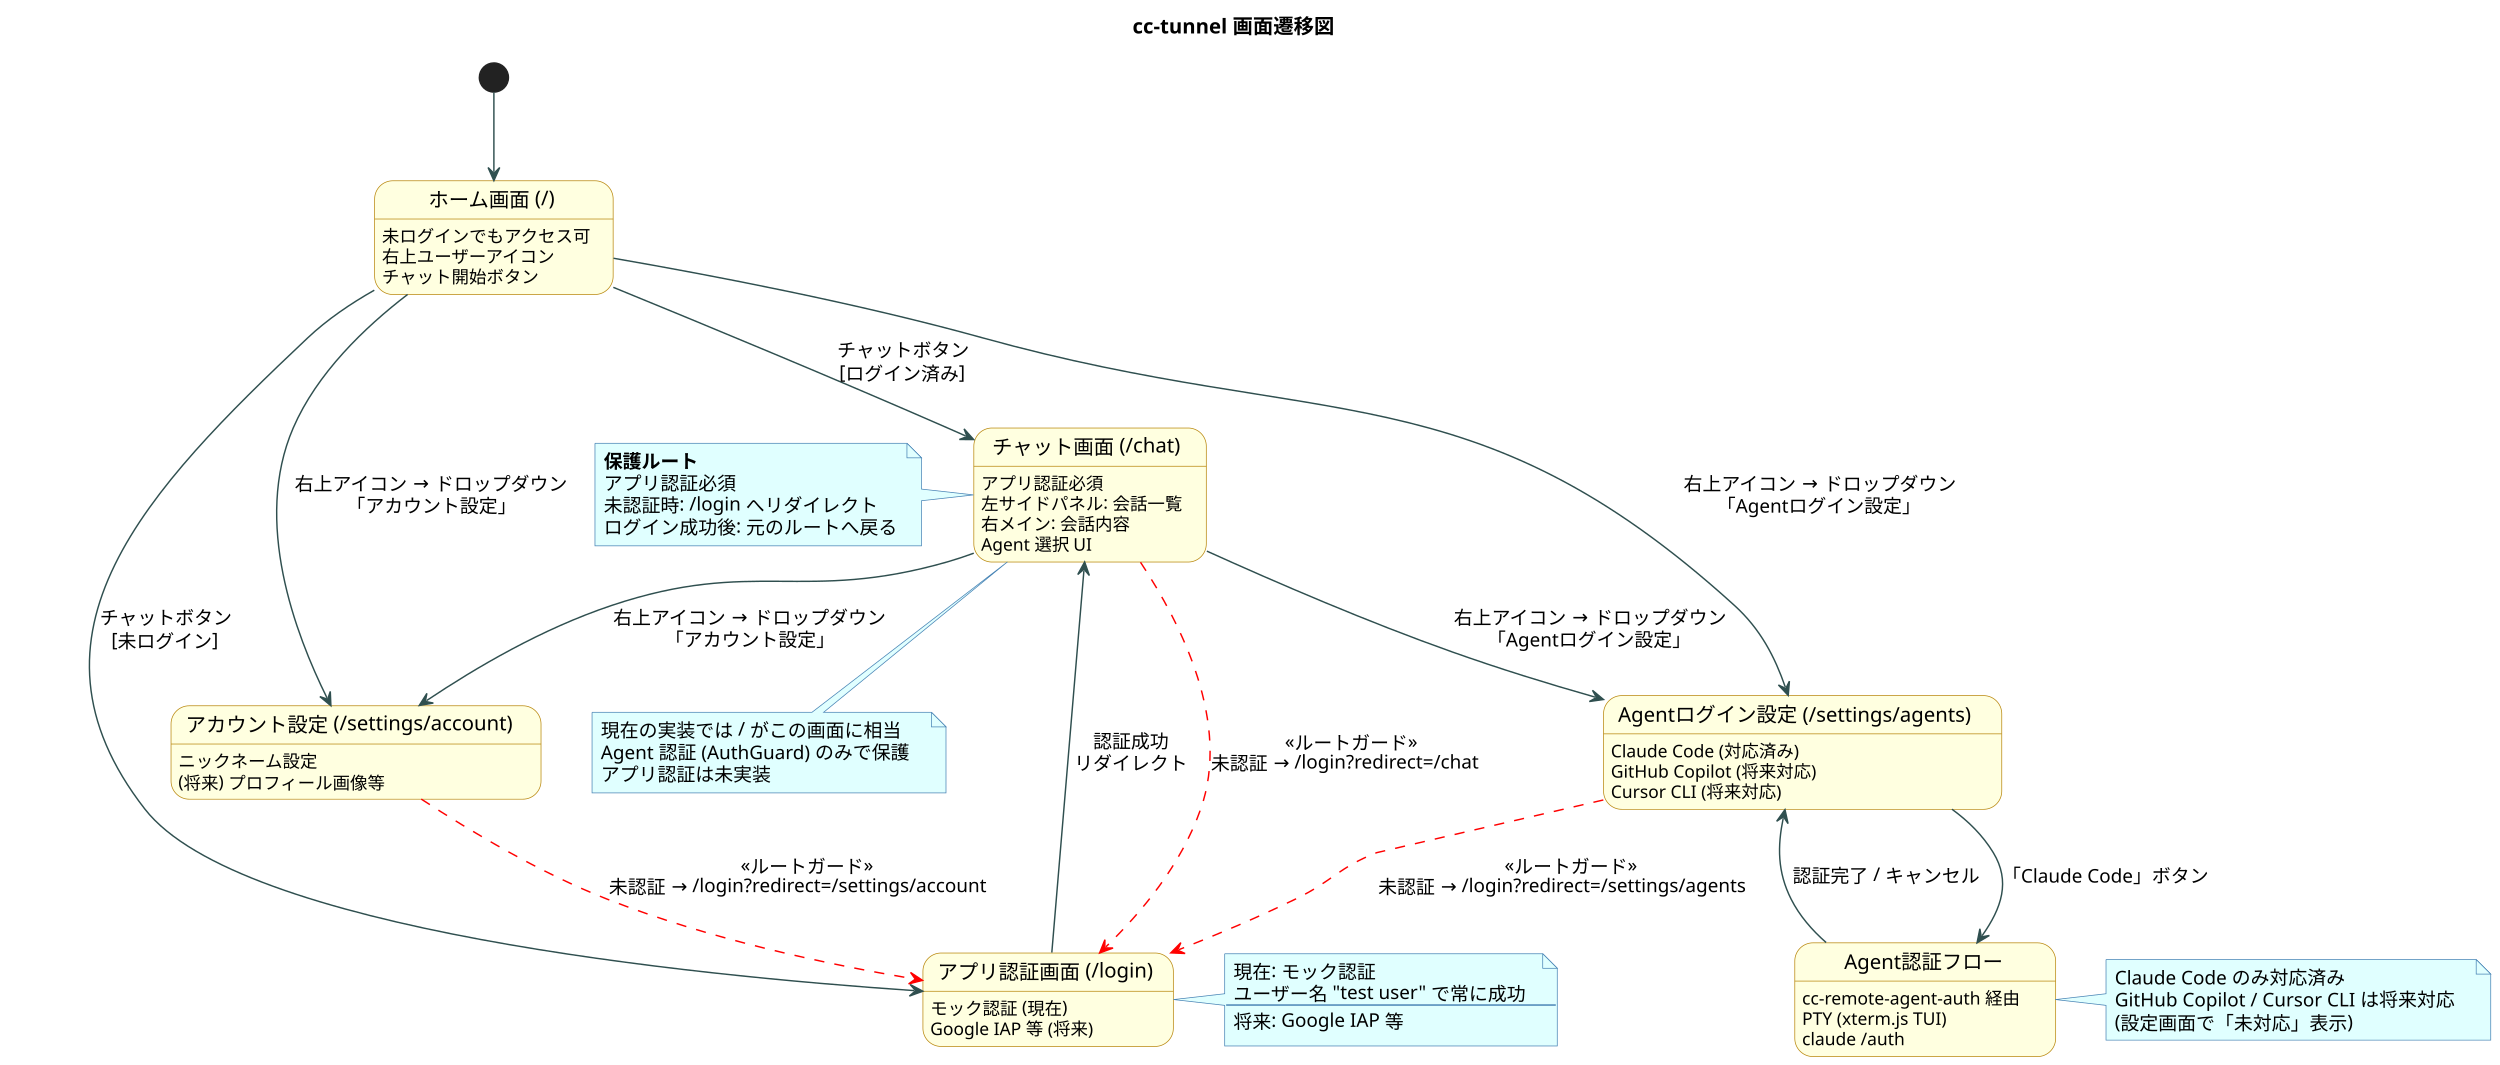
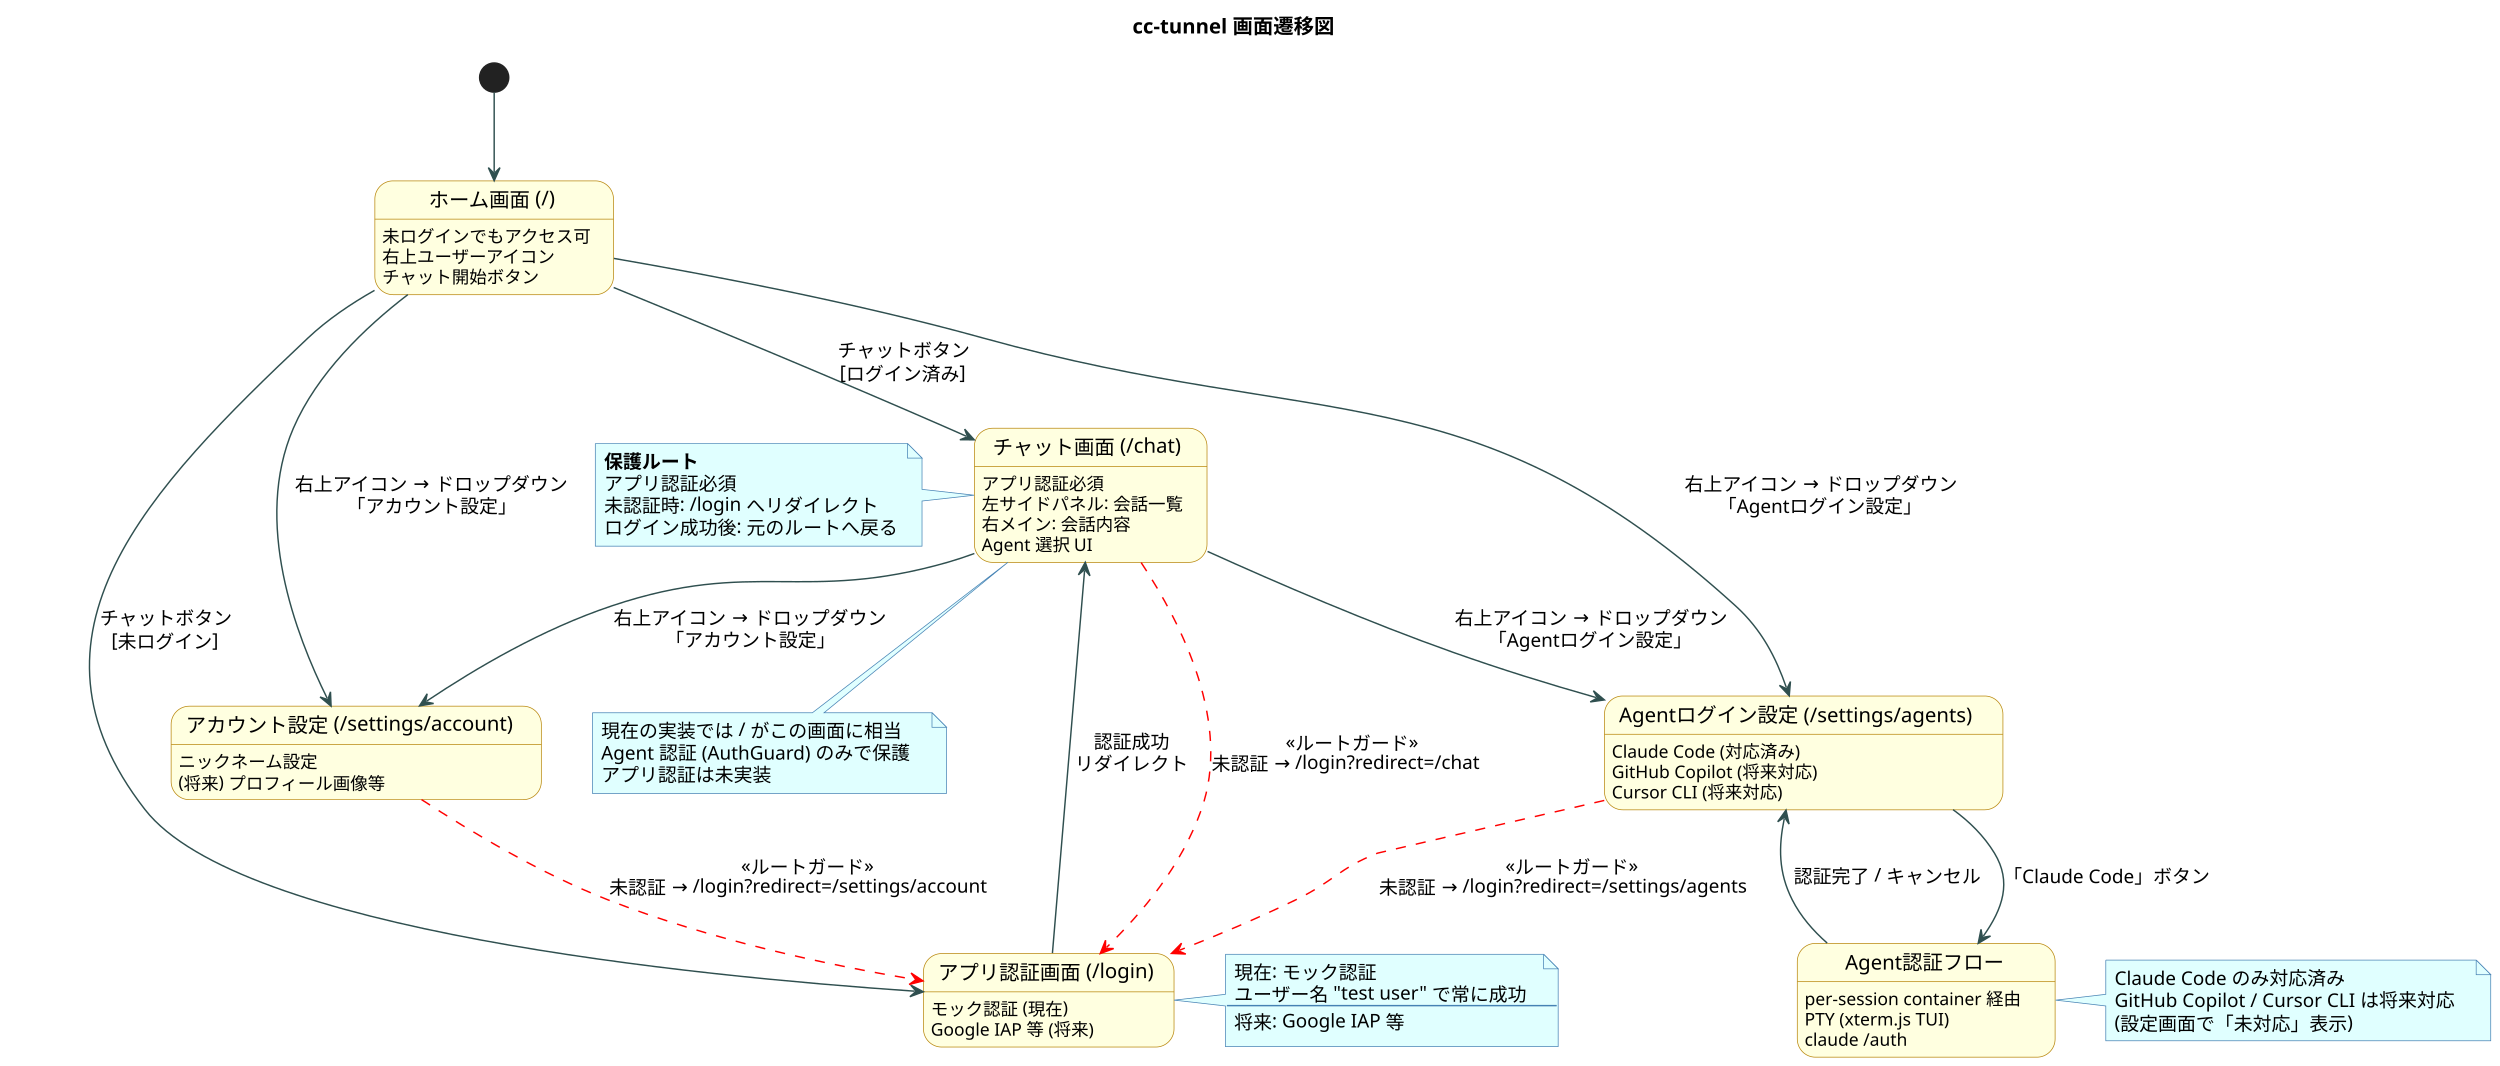
- <svg xmlns="http://www.w3.org/2000/svg" contentStyleType="text/css" data-diagram-type="STATE" height="732px" preserveAspectRatio="none" style="width:1719px;height:732px;background:#FFFFFF;" version="1.1" viewBox="0 0 1719 732" width="1719px" zoomAndPan="magnify">
+ <svg xmlns="http://www.w3.org/2000/svg" contentStyleType="text/css" data-diagram-type="STATE" height="732px" preserveAspectRatio="none" style="width:1718px;height:732px;background:#FFFFFF;" version="1.1" viewBox="0 0 1718 732" width="1718px" zoomAndPan="magnify">
  <defs />
  <g>
    <g class="title" data-source-line="1">
-       <text fill="#000000" font-family="sans-serif" font-size="14" font-weight="bold" lengthAdjust="spacing" textLength="148.169" x="778.733" y="22.995">cc-tunnel 画面遷移図</text>
+       <text fill="#000000" font-family="sans-serif" font-size="14" font-weight="bold" lengthAdjust="spacing" textLength="148.169" x="778.233" y="22.995">cc-tunnel 画面遷移図</text>
    </g>
    <g class="entity" data-qualified-name="Home" id="ent0002">
      <rect fill="#FFFFE0" height="78.203" rx="12.5" ry="12.5" style="stroke:#B8860B;stroke-width:0.5;" width="164.001" x="257.6" y="124.297" />
      <line style="stroke:#B8860B;stroke-width:0.5;" x1="257.6" x2="421.601" y1="150.594" y2="150.594" />
      <text fill="#000000" font-family="sans-serif" font-size="14" lengthAdjust="spacing" textLength="90.091" x="294.555" y="142.292">ホーム画面 (/)</text>
      <text fill="#000000" font-family="sans-serif" font-size="12" lengthAdjust="spacing" textLength="144.001" x="262.6" y="166.732">未ログインでもアクセス可</text>
      <text fill="#000000" font-family="sans-serif" font-size="12" lengthAdjust="spacing" textLength="120.001" x="262.6" y="180.701">右上ユーザーアイコン</text>
      <text fill="#000000" font-family="sans-serif" font-size="12" lengthAdjust="spacing" textLength="108.001" x="262.6" y="194.67">チャット開始ボタン</text>
    </g>
    <g class="entity" data-qualified-name="Login" id="ent0003">
      <rect fill="#FFFFE0" height="64.234" rx="12.5" ry="12.5" style="stroke:#B8860B;stroke-width:0.5;" width="172.195" x="634.6" y="655.297" />
      <line style="stroke:#B8860B;stroke-width:0.5;" x1="634.6" x2="806.795" y1="681.594" y2="681.594" />
      <text fill="#000000" font-family="sans-serif" font-size="14" lengthAdjust="spacing" textLength="152.195" x="644.6" y="673.292">アプリ認証画面 (/login)</text>
      <text fill="#000000" font-family="sans-serif" font-size="12" lengthAdjust="spacing" textLength="97.178" x="639.6" y="697.732">モック認証 (現在)</text>
      <text fill="#000000" font-family="sans-serif" font-size="12" lengthAdjust="spacing" textLength="118.108" x="639.6" y="711.701">Google IAP 等 (将来)</text>
    </g>
    <g class="entity" data-qualified-name="Chat" id="ent0004">
      <rect fill="#FFFFE0" height="92.172" rx="12.5" ry="12.5" style="stroke:#B8860B;stroke-width:0.5;" width="159.858" x="669.6" y="294.297" />
      <line style="stroke:#B8860B;stroke-width:0.5;" x1="669.6" x2="829.458" y1="320.594" y2="320.594" />
      <text fill="#000000" font-family="sans-serif" font-size="14" lengthAdjust="spacing" textLength="134.729" x="682.165" y="312.292">チャット画面 (/chat)</text>
      <text fill="#000000" font-family="sans-serif" font-size="12" lengthAdjust="spacing" textLength="84.001" x="674.6" y="336.732">アプリ認証必須</text>
      <text fill="#000000" font-family="sans-serif" font-size="12" lengthAdjust="spacing" textLength="139.858" x="674.6" y="350.701">左サイドパネル: 会話一覧</text>
      <text fill="#000000" font-family="sans-serif" font-size="12" lengthAdjust="spacing" textLength="103.858" x="674.6" y="364.67">右メイン: 会話内容</text>
      <text fill="#000000" font-family="sans-serif" font-size="12" lengthAdjust="spacing" textLength="79.471" x="674.6" y="378.639">Agent 選択 UI</text>
    </g>
    <g class="entity" data-qualified-name="AccountSettings" id="ent0005">
      <rect fill="#FFFFE0" height="64.234" rx="12.5" ry="12.5" style="stroke:#B8860B;stroke-width:0.5;" width="254.411" x="117.6" y="485.297" />
      <line style="stroke:#B8860B;stroke-width:0.5;" x1="117.6" x2="372.011" y1="511.594" y2="511.594" />
      <text fill="#000000" font-family="sans-serif" font-size="14" lengthAdjust="spacing" textLength="234.411" x="127.6" y="503.292">アカウント設定 (/settings/account)</text>
      <text fill="#000000" font-family="sans-serif" font-size="12" lengthAdjust="spacing" textLength="96.001" x="122.6" y="527.732">ニックネーム設定</text>
      <text fill="#000000" font-family="sans-serif" font-size="12" lengthAdjust="spacing" textLength="145.179" x="122.6" y="541.701">(将来) プロフィール画像等</text>
    </g>
    <g class="entity" data-qualified-name="AgentSettings" id="ent0006">
      <rect fill="#FFFFE0" height="78.203" rx="12.5" ry="12.5" style="stroke:#B8860B;stroke-width:0.5;" width="273.811" x="1102.6" y="478.297" />
      <line style="stroke:#B8860B;stroke-width:0.5;" x1="1102.6" x2="1376.411" y1="504.594" y2="504.594" />
      <text fill="#000000" font-family="sans-serif" font-size="14" lengthAdjust="spacing" textLength="253.811" x="1112.6" y="496.292">Agentログイン設定 (/settings/agents)</text>
      <text fill="#000000" font-family="sans-serif" font-size="12" lengthAdjust="spacing" textLength="137.385" x="1107.6" y="520.732">Claude Code (対応済み)</text>
      <text fill="#000000" font-family="sans-serif" font-size="12" lengthAdjust="spacing" textLength="148.629" x="1107.6" y="534.701">GitHub Copilot (将来対応)</text>
      <text fill="#000000" font-family="sans-serif" font-size="12" lengthAdjust="spacing" textLength="123.041" x="1107.6" y="548.67">Cursor CLI (将来対応)</text>
    </g>
    <g class="entity" data-qualified-name="AgentAuth" id="ent0007">
-       <rect fill="#FFFFE0" height="78.203" rx="12.5" ry="12.5" style="stroke:#B8860B;stroke-width:0.5;" width="179.369" x="1234.1" y="648.297" />
-       <line style="stroke:#B8860B;stroke-width:0.5;" x1="1234.1" x2="1413.469" y1="674.594" y2="674.594" />
-       <text fill="#000000" font-family="sans-serif" font-size="14" lengthAdjust="spacing" textLength="111.439" x="1268.065" y="666.292">Agent認証フロー</text>
-       <text fill="#000000" font-family="sans-serif" font-size="12" lengthAdjust="spacing" textLength="159.369" x="1239.1" y="690.732">cc-remote-agent-auth 経由</text>
-       <text fill="#000000" font-family="sans-serif" font-size="12" lengthAdjust="spacing" textLength="107.754" x="1239.1" y="704.701">PTY (xterm.js TUI)</text>
-       <text fill="#000000" font-family="sans-serif" font-size="12" lengthAdjust="spacing" textLength="75.018" x="1239.1" y="718.67">claude /auth</text>
+       <rect fill="#FFFFE0" height="78.203" rx="12.5" ry="12.5" style="stroke:#B8860B;stroke-width:0.5;" width="177.172" x="1235.1" y="648.297" />
+       <line style="stroke:#B8860B;stroke-width:0.5;" x1="1235.1" x2="1412.272" y1="674.594" y2="674.594" />
+       <text fill="#000000" font-family="sans-serif" font-size="14" lengthAdjust="spacing" textLength="111.439" x="1267.966" y="666.292">Agent認証フロー</text>
+       <text fill="#000000" font-family="sans-serif" font-size="12" lengthAdjust="spacing" textLength="157.172" x="1240.1" y="690.732">per-session container 経由</text>
+       <text fill="#000000" font-family="sans-serif" font-size="12" lengthAdjust="spacing" textLength="107.754" x="1240.1" y="704.701">PTY (xterm.js TUI)</text>
+       <text fill="#000000" font-family="sans-serif" font-size="12" lengthAdjust="spacing" textLength="75.018" x="1240.1" y="718.67">claude /auth</text>
    </g>
    <g class="start_entity" data-qualified-name=".start." data-source-line="14" id="ent0002">
      <ellipse cx="339.6" cy="53.297" fill="#222222" rx="10" ry="10" style="stroke:#222222;stroke-width:1;" />
    </g>
    <g class="entity" data-qualified-name="GMN2" data-source-line="76" id="ent0003">
      <path d="M409.1,304.797 L409.1,375.328 A0,0 0 0 0 409.1,375.328 L633.612,375.328 A0,0 0 0 0 633.612,375.328 L633.612,344.297 L669.4,340.297 L633.612,336.297 L633.612,314.797 L623.612,304.797 L409.1,304.797 A0,0 0 0 0 409.1,304.797" fill="#E0FFFF" style="stroke:#4682B4;stroke-width:0.5;" />
      <path d="M623.612,304.797 L623.612,314.797 L633.612,314.797 L623.612,304.797" fill="#E0FFFF" style="stroke:#4682B4;stroke-width:0.5;" />
      <text fill="#000000" font-family="sans-serif" font-size="13" font-weight="bold" lengthAdjust="spacing" textLength="65" x="415.1" y="321.864">保護ルート</text>
      <text fill="#000000" font-family="sans-serif" font-size="13" lengthAdjust="spacing" textLength="91" x="415.1" y="336.997">アプリ認証必須</text>
      <text fill="#000000" font-family="sans-serif" font-size="13" lengthAdjust="spacing" textLength="191.693" x="415.1" y="352.129">未認証時: /login へリダイレクト</text>
      <text fill="#000000" font-family="sans-serif" font-size="13" lengthAdjust="spacing" textLength="203.512" x="415.1" y="367.262">ログイン成功後: 元のルートへ戻る</text>
    </g>
    <g class="entity" data-qualified-name="GMN5" data-source-line="83" id="ent0006">
      <path d="M842.1,655.797 L842.1,683.297 L806.79,687.297 L842.1,691.297 L842.1,719.195 A0,0 0 0 0 842.1,719.195 L1070.776,719.195 A0,0 0 0 0 1070.776,719.195 L1070.776,665.797 L1060.776,655.797 L842.1,655.797 A0,0 0 0 0 842.1,655.797" fill="#E0FFFF" style="stroke:#4682B4;stroke-width:0.5;" />
      <path d="M1060.776,655.797 L1060.776,665.797 L1070.776,665.797 L1060.776,655.797" fill="#E0FFFF" style="stroke:#4682B4;stroke-width:0.5;" />
      <text fill="#000000" font-family="sans-serif" font-size="13" lengthAdjust="spacing" textLength="99.512" x="848.1" y="672.864">現在: モック認証</text>
      <text fill="#000000" font-family="sans-serif" font-size="13" lengthAdjust="spacing" textLength="207.676" x="848.1" y="687.997">ユーザー名 "test user" で常に成功</text>
      <line style="stroke:#4682B4;stroke-width:1;" x1="843.1" x2="1069.776" y1="691.062" y2="691.062" />
      <text fill="#000000" font-family="sans-serif" font-size="13" lengthAdjust="spacing" textLength="122.186" x="848.1" y="707.129">将来: Google IAP 等</text>
    </g>
    <g class="entity" data-qualified-name="GMN8" data-source-line="90" id="ent0009">
-       <path d="M1448.1,659.797 L1448.1,683.297 L1413.19,687.297 L1448.1,691.297 L1448.1,715.195 A0,0 0 0 0 1448.1,715.195 L1712.634,715.195 A0,0 0 0 0 1712.634,715.195 L1712.634,669.797 L1702.634,659.797 L1448.1,659.797 A0,0 0 0 0 1448.1,659.797" fill="#E0FFFF" style="stroke:#4682B4;stroke-width:0.5;" />
-       <path d="M1702.634,659.797 L1702.634,669.797 L1712.634,669.797 L1702.634,659.797" fill="#E0FFFF" style="stroke:#4682B4;stroke-width:0.5;" />
-       <text fill="#000000" font-family="sans-serif" font-size="13" lengthAdjust="spacing" textLength="164.69" x="1454.1" y="676.864">Claude Code のみ対応済み</text>
-       <text fill="#000000" font-family="sans-serif" font-size="13" lengthAdjust="spacing" textLength="243.534" x="1454.1" y="691.997">GitHub Copilot / Cursor CLI は将来対応</text>
-       <text fill="#000000" font-family="sans-serif" font-size="13" lengthAdjust="spacing" textLength="166.144" x="1454.1" y="707.129">(設定画面で「未対応」表示)</text>
+       <path d="M1447.1,659.797 L1447.1,683.297 L1412.6,687.297 L1447.1,691.297 L1447.1,715.195 A0,0 0 0 0 1447.1,715.195 L1711.634,715.195 A0,0 0 0 0 1711.634,715.195 L1711.634,669.797 L1701.634,659.797 L1447.1,659.797 A0,0 0 0 0 1447.1,659.797" fill="#E0FFFF" style="stroke:#4682B4;stroke-width:0.5;" />
+       <path d="M1701.634,659.797 L1701.634,669.797 L1711.634,669.797 L1701.634,659.797" fill="#E0FFFF" style="stroke:#4682B4;stroke-width:0.5;" />
+       <text fill="#000000" font-family="sans-serif" font-size="13" lengthAdjust="spacing" textLength="164.69" x="1453.1" y="676.864">Claude Code のみ対応済み</text>
+       <text fill="#000000" font-family="sans-serif" font-size="13" lengthAdjust="spacing" textLength="243.534" x="1453.1" y="691.997">GitHub Copilot / Cursor CLI は将来対応</text>
+       <text fill="#000000" font-family="sans-serif" font-size="13" lengthAdjust="spacing" textLength="166.144" x="1453.1" y="707.129">(設定画面で「未対応」表示)</text>
    </g>
    <g class="entity" data-qualified-name="GMN11" data-source-line="96" id="ent0012">
      <path d="M407.1,489.797 L407.1,545.195 A0,0 0 0 0 407.1,545.195 L650.465,545.195 A0,0 0 0 0 650.465,545.195 L650.465,499.797 L640.465,489.797 L566.28,489.797 L692.68,386.367 L558.28,489.797 L407.1,489.797 A0,0 0 0 0 407.1,489.797" fill="#E0FFFF" style="stroke:#4682B4;stroke-width:0.5;" />
      <path d="M640.465,489.797 L640.465,499.797 L650.465,499.797 L640.465,489.797" fill="#E0FFFF" style="stroke:#4682B4;stroke-width:0.5;" />
      <text fill="#000000" font-family="sans-serif" font-size="13" lengthAdjust="spacing" textLength="207.645" x="413.1" y="506.864">現在の実装では / がこの画面に相当</text>
      <text fill="#000000" font-family="sans-serif" font-size="13" lengthAdjust="spacing" textLength="222.365" x="413.1" y="521.997">Agent 認証 (AuthGuard) のみで保護</text>
      <text fill="#000000" font-family="sans-serif" font-size="13" lengthAdjust="spacing" textLength="117" x="413.1" y="537.129">アプリ認証は未実装</text>
    </g>
    <g class="link" data-entity-1="ent0002" data-entity-2="ent0002" data-link-type="dependency" data-source-line="14" id="lnk3">
      <path d="M339.6,63.507 C339.6,76.867 339.6,96.427 339.6,118.197" fill="none" id="*start*-to-Home" style="stroke:#2F4F4F;stroke-width:1;" />
      <polygon fill="#2F4F4F" points="339.6,124.197,343.6,115.197,339.6,119.197,335.6,115.197,339.6,124.197" style="stroke:#2F4F4F;stroke-width:1;" />
    </g>
    <g class="link" data-entity-1="ent0002" data-entity-2="ent0003" data-link-type="dependency" data-source-line="52" id="lnk4">
      <path d="M257.37,199.537 C241.11,208.747 224.96,219.697 211.6,232.297 C100.76,336.837 6,436.067 99.6,556.297 C164.38,639.517 473.754,670.568 628.544,681.138" fill="none" id="Home-to-Login" style="stroke:#2F4F4F;stroke-width:1;" />
      <polygon fill="#2F4F4F" points="634.53,681.547,625.823,676.943,629.542,681.206,625.278,684.924,634.53,681.547" style="stroke:#2F4F4F;stroke-width:1;" />
      <text fill="#000000" font-family="sans-serif" font-size="13" lengthAdjust="spacing" textLength="91" x="68.6" y="429.364">チャットボタン</text>
      <text fill="#000000" font-family="sans-serif" font-size="13" lengthAdjust="spacing" textLength="75.144" x="76.528" y="444.497">[未ログイン]</text>
    </g>
    <g class="link" data-entity-1="ent0002" data-entity-2="ent0004" data-link-type="dependency" data-source-line="53" id="lnk5">
      <path d="M421.72,197.577 C484.84,223.387 574.05,260.357 651.6,294.297 C657.43,296.847 657.966,297.061 664.006,299.771" fill="none" id="Home-to-Chat" style="stroke:#2F4F4F;stroke-width:1;" />
      <polygon fill="#2F4F4F" points="669.48,302.227,662.906,294.893,664.918,300.18,659.631,302.192,669.48,302.227" style="stroke:#2F4F4F;stroke-width:1;" />
      <text fill="#000000" font-family="sans-serif" font-size="13" lengthAdjust="spacing" textLength="91" x="575.6" y="245.364">チャットボタン</text>
      <text fill="#000000" font-family="sans-serif" font-size="13" lengthAdjust="spacing" textLength="88.144" x="577.028" y="260.497">[ログイン済み]</text>
    </g>
    <g class="link" data-entity-1="ent0003" data-entity-2="ent0004" data-link-type="dependency" data-source-line="56" id="lnk6">
      <path d="M723.23,654.987 C728.38,593.647 739.328,463.426 745.298,392.376" fill="none" id="Login-to-Chat" style="stroke:#2F4F4F;stroke-width:1;" />
      <polygon fill="#2F4F4F" points="745.8,386.397,741.061,395.03,745.381,391.379,749.032,395.7,745.8,386.397" style="stroke:#2F4F4F;stroke-width:1;" />
      <text fill="#000000" font-family="sans-serif" font-size="13" lengthAdjust="spacing" textLength="52" x="751.6" y="514.364">認証成功</text>
      <text fill="#000000" font-family="sans-serif" font-size="13" lengthAdjust="spacing" textLength="78" x="738.6" y="529.497">リダイレクト</text>
    </g>
    <g class="link" data-entity-1="ent0004" data-entity-2="ent0003" data-link-type="dependency" data-source-line="71" id="lnk13">
      <path d="M784.2,386.597 C813.03,430.107 846.31,497.697 825.6,556.297 C811.82,595.277 785.146,626.948 760.386,651.088" fill="none" id="Chat-to-Login" style="stroke:#FF0000;stroke-width:1;stroke-dasharray:7,7;" />
      <polygon fill="#FF0000" points="756.09,655.277,765.327,651.858,759.67,651.786,759.742,646.13,756.09,655.277" style="stroke:#FF0000;stroke-width:1;" />
      <text fill="#000000" font-family="sans-serif" font-size="13" lengthAdjust="spacing" textLength="93.907" x="883.457" y="514.364">«ルートガード»</text>
      <text fill="#000000" font-family="sans-serif" font-size="13" lengthAdjust="spacing" textLength="195.622" x="832.6" y="529.497">未認証 → /login?redirect=/chat</text>
    </g>
    <g class="link" data-entity-1="ent0002" data-entity-2="ent0005" data-link-type="dependency" data-source-line="59" id="lnk7">
      <path d="M280.27,202.457 C250.66,225.157 217.78,256.827 201.6,294.297 C173.82,358.627 203.017,435.8 224.857,479.89" fill="none" id="Home-to-AccountSettings" style="stroke:#2F4F4F;stroke-width:1;" />
      <polygon fill="#2F4F4F" points="227.52,485.267,227.109,475.427,225.301,480.786,219.941,478.978,227.52,485.267" style="stroke:#2F4F4F;stroke-width:1;" />
      <text fill="#000000" font-family="sans-serif" font-size="13" lengthAdjust="spacing" textLength="188.157" x="202.6" y="337.364">右上アイコン → ドロップダウン</text>
      <text fill="#000000" font-family="sans-serif" font-size="13" lengthAdjust="spacing" textLength="117" x="238.179" y="352.497">「アカウント設定」</text>
    </g>
    <g class="link" data-entity-1="ent0002" data-entity-2="ent0006" data-link-type="dependency" data-source-line="60" id="lnk8">
      <path d="M421.84,177.577 C490.34,189.427 590.15,208.577 675.6,232.297 C910.6,297.537 1011.94,252.437 1192.6,416.297 C1210.64,432.667 1220.38,451.74 1227.6,472.51" fill="none" id="Home-to-AgentSettings" style="stroke:#2F4F4F;stroke-width:1;" />
      <polygon fill="#2F4F4F" points="1229.57,478.177,1230.393,468.363,1227.928,473.454,1222.837,470.989,1229.57,478.177" style="stroke:#2F4F4F;stroke-width:1;" />
      <text fill="#000000" font-family="sans-serif" font-size="13" lengthAdjust="spacing" textLength="188.157" x="1157.6" y="337.364">右上アイコン → ドロップダウン</text>
      <text fill="#000000" font-family="sans-serif" font-size="13" lengthAdjust="spacing" textLength="142.48" x="1180.439" y="352.497">「Agentログイン設定」</text>
    </g>
    <g class="link" data-entity-1="ent0004" data-entity-2="ent0005" data-link-type="dependency" data-source-line="63" id="lnk9">
      <path d="M669.58,380.367 C663.57,382.577 657.53,384.587 651.6,386.297 C552.09,414.887 518.77,383.447 420.6,416.297 C372.44,432.417 327.561,458.866 293.261,481.756" fill="none" id="Chat-to-AccountSettings" style="stroke:#2F4F4F;stroke-width:1;" />
      <polygon fill="#2F4F4F" points="288.27,485.087,297.976,483.418,292.429,482.311,293.536,476.764,288.27,485.087" style="stroke:#2F4F4F;stroke-width:1;" />
      <text fill="#000000" font-family="sans-serif" font-size="13" lengthAdjust="spacing" textLength="188.157" x="421.6" y="429.364">右上アイコン → ドロップダウン</text>
      <text fill="#000000" font-family="sans-serif" font-size="13" lengthAdjust="spacing" textLength="117" x="457.179" y="444.497">「アカウント設定」</text>
    </g>
    <g class="link" data-entity-1="ent0004" data-entity-2="ent0006" data-link-type="dependency" data-source-line="64" id="lnk10">
      <path d="M829.84,378.957 C878.12,400.807 941.16,427.957 998.6,448.297 C1031.89,460.087 1062.559,469.605 1096.789,479.345" fill="none" id="Chat-to-AgentSettings" style="stroke:#2F4F4F;stroke-width:1;" />
      <polygon fill="#2F4F4F" points="1102.56,480.987,1094.998,474.676,1097.751,479.618,1092.809,482.371,1102.56,480.987" style="stroke:#2F4F4F;stroke-width:1;" />
      <text fill="#000000" font-family="sans-serif" font-size="13" lengthAdjust="spacing" textLength="188.157" x="999.6" y="429.364">右上アイコン → ドロップダウン</text>
      <text fill="#000000" font-family="sans-serif" font-size="13" lengthAdjust="spacing" textLength="142.48" x="1022.439" y="444.497">「Agentログイン設定」</text>
    </g>
    <g class="link" data-entity-1="ent0006" data-entity-2="ent0007" data-link-type="dependency" data-source-line="67" id="lnk11">
      <path d="M1342.15,556.407 C1353.43,564.607 1363.41,574.467 1370.6,586.297 C1382.55,605.967 1376.442,624.283 1362.892,643.383" fill="none" id="AgentSettings-to-AgentAuth" style="stroke:#2F4F4F;stroke-width:1;" />
      <polygon fill="#2F4F4F" points="1359.42,648.277,1367.89,643.251,1362.313,644.199,1361.365,638.622,1359.42,648.277" style="stroke:#2F4F4F;stroke-width:1;" />
      <text fill="#000000" font-family="sans-serif" font-size="13" lengthAdjust="spacing" textLength="147.558" x="1376.6" y="606.864">「Claude Code」ボタン</text>
    </g>
    <g class="link" data-entity-1="ent0007" data-entity-2="ent0006" data-link-type="dependency" data-source-line="68" id="lnk12">
      <path d="M1255.63,648.077 C1245.93,639.567 1237.32,629.647 1231.6,618.297 C1222.11,599.477 1222.165,581.985 1226.145,562.575" fill="none" id="AgentAuth-to-AgentSettings" style="stroke:#2F4F4F;stroke-width:1;" />
      <polygon fill="#2F4F4F" points="1227.35,556.697,1221.624,564.71,1226.346,561.595,1229.461,566.317,1227.35,556.697" style="stroke:#2F4F4F;stroke-width:1;" />
      <text fill="#000000" font-family="sans-serif" font-size="13" lengthAdjust="spacing" textLength="129.645" x="1232.6" y="606.864">認証完了 / キャンセル</text>
    </g>
    <g class="link" data-entity-1="ent0005" data-entity-2="ent0003" data-link-type="dependency" data-source-line="72" id="lnk14">
      <path d="M289.66,549.467 C323.5,571.567 371.71,600.367 417.6,618.297 C488.15,645.857 566.614,662.646 628.384,673.096" fill="none" id="AccountSettings-to-Login" style="stroke:#FF0000;stroke-width:1;stroke-dasharray:7,7;" />
      <polygon fill="#FF0000" points="634.3,674.097,626.093,668.652,629.37,673.263,624.759,676.54,634.3,674.097" style="stroke:#FF0000;stroke-width:1;" />
      <text fill="#000000" font-family="sans-serif" font-size="13" lengthAdjust="spacing" textLength="93.907" x="509.238" y="599.364">«ルートガード»</text>
      <text fill="#000000" font-family="sans-serif" font-size="13" lengthAdjust="spacing" textLength="275.184" x="418.6" y="614.497">未認証 → /login?redirect=/settings/account</text>
    </g>
    <g class="link" data-entity-1="ent0006" data-entity-2="ent0003" data-link-type="dependency" data-source-line="73" id="lnk15">
      <path d="M1102.45,550.067 C1026.46,567.687 947.1,586.097 946.6,586.297 C919.91,596.757 916.41,605.837 890.6,618.297 C863.26,631.497 838.242,642.108 810.622,652.988" fill="none" id="AgentSettings-to-Login" style="stroke:#FF0000;stroke-width:1;stroke-dasharray:7,7;" />
      <polygon fill="#FF0000" points="805.04,655.187,814.88,655.61,809.692,653.354,811.948,648.167,805.04,655.187" style="stroke:#FF0000;stroke-width:1;" />
      <text fill="#000000" font-family="sans-serif" font-size="13" lengthAdjust="spacing" textLength="93.907" x="1034.506" y="599.364">«ルートガード»</text>
      <text fill="#000000" font-family="sans-serif" font-size="13" lengthAdjust="spacing" textLength="267.719" x="947.6" y="614.497">未認証 → /login?redirect=/settings/agents</text>
    </g>
  </g>
</svg>
